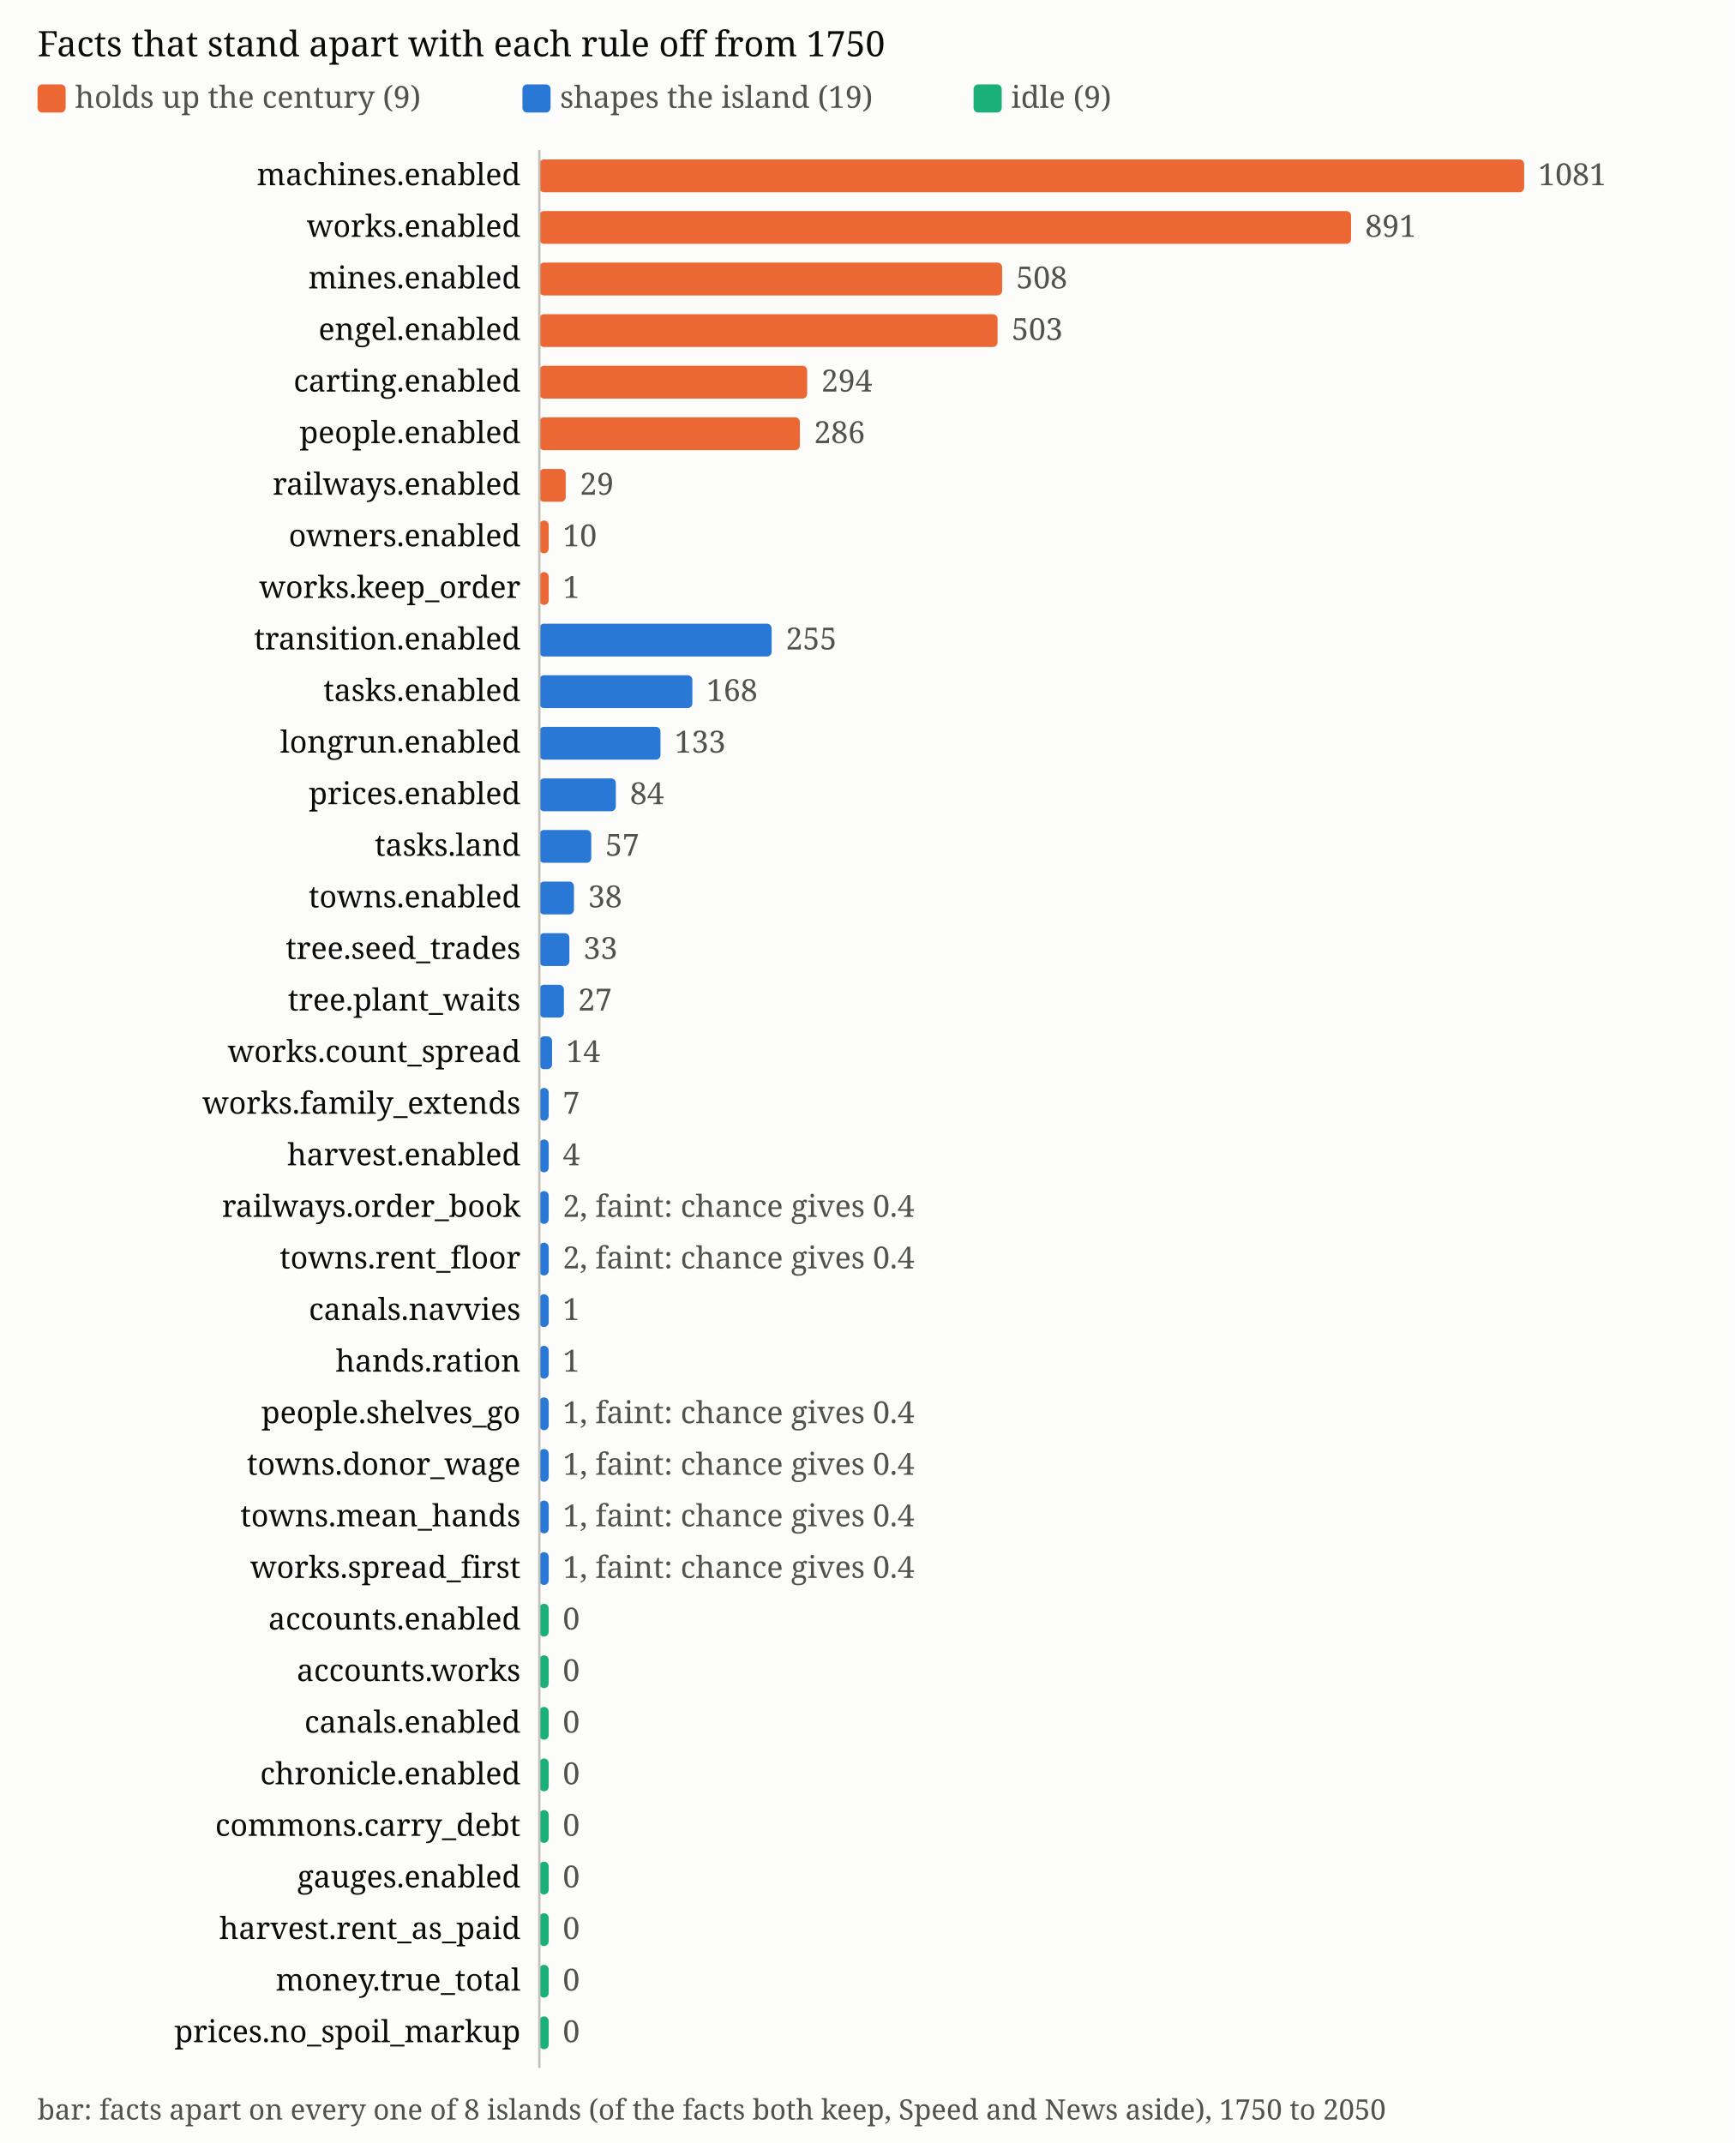
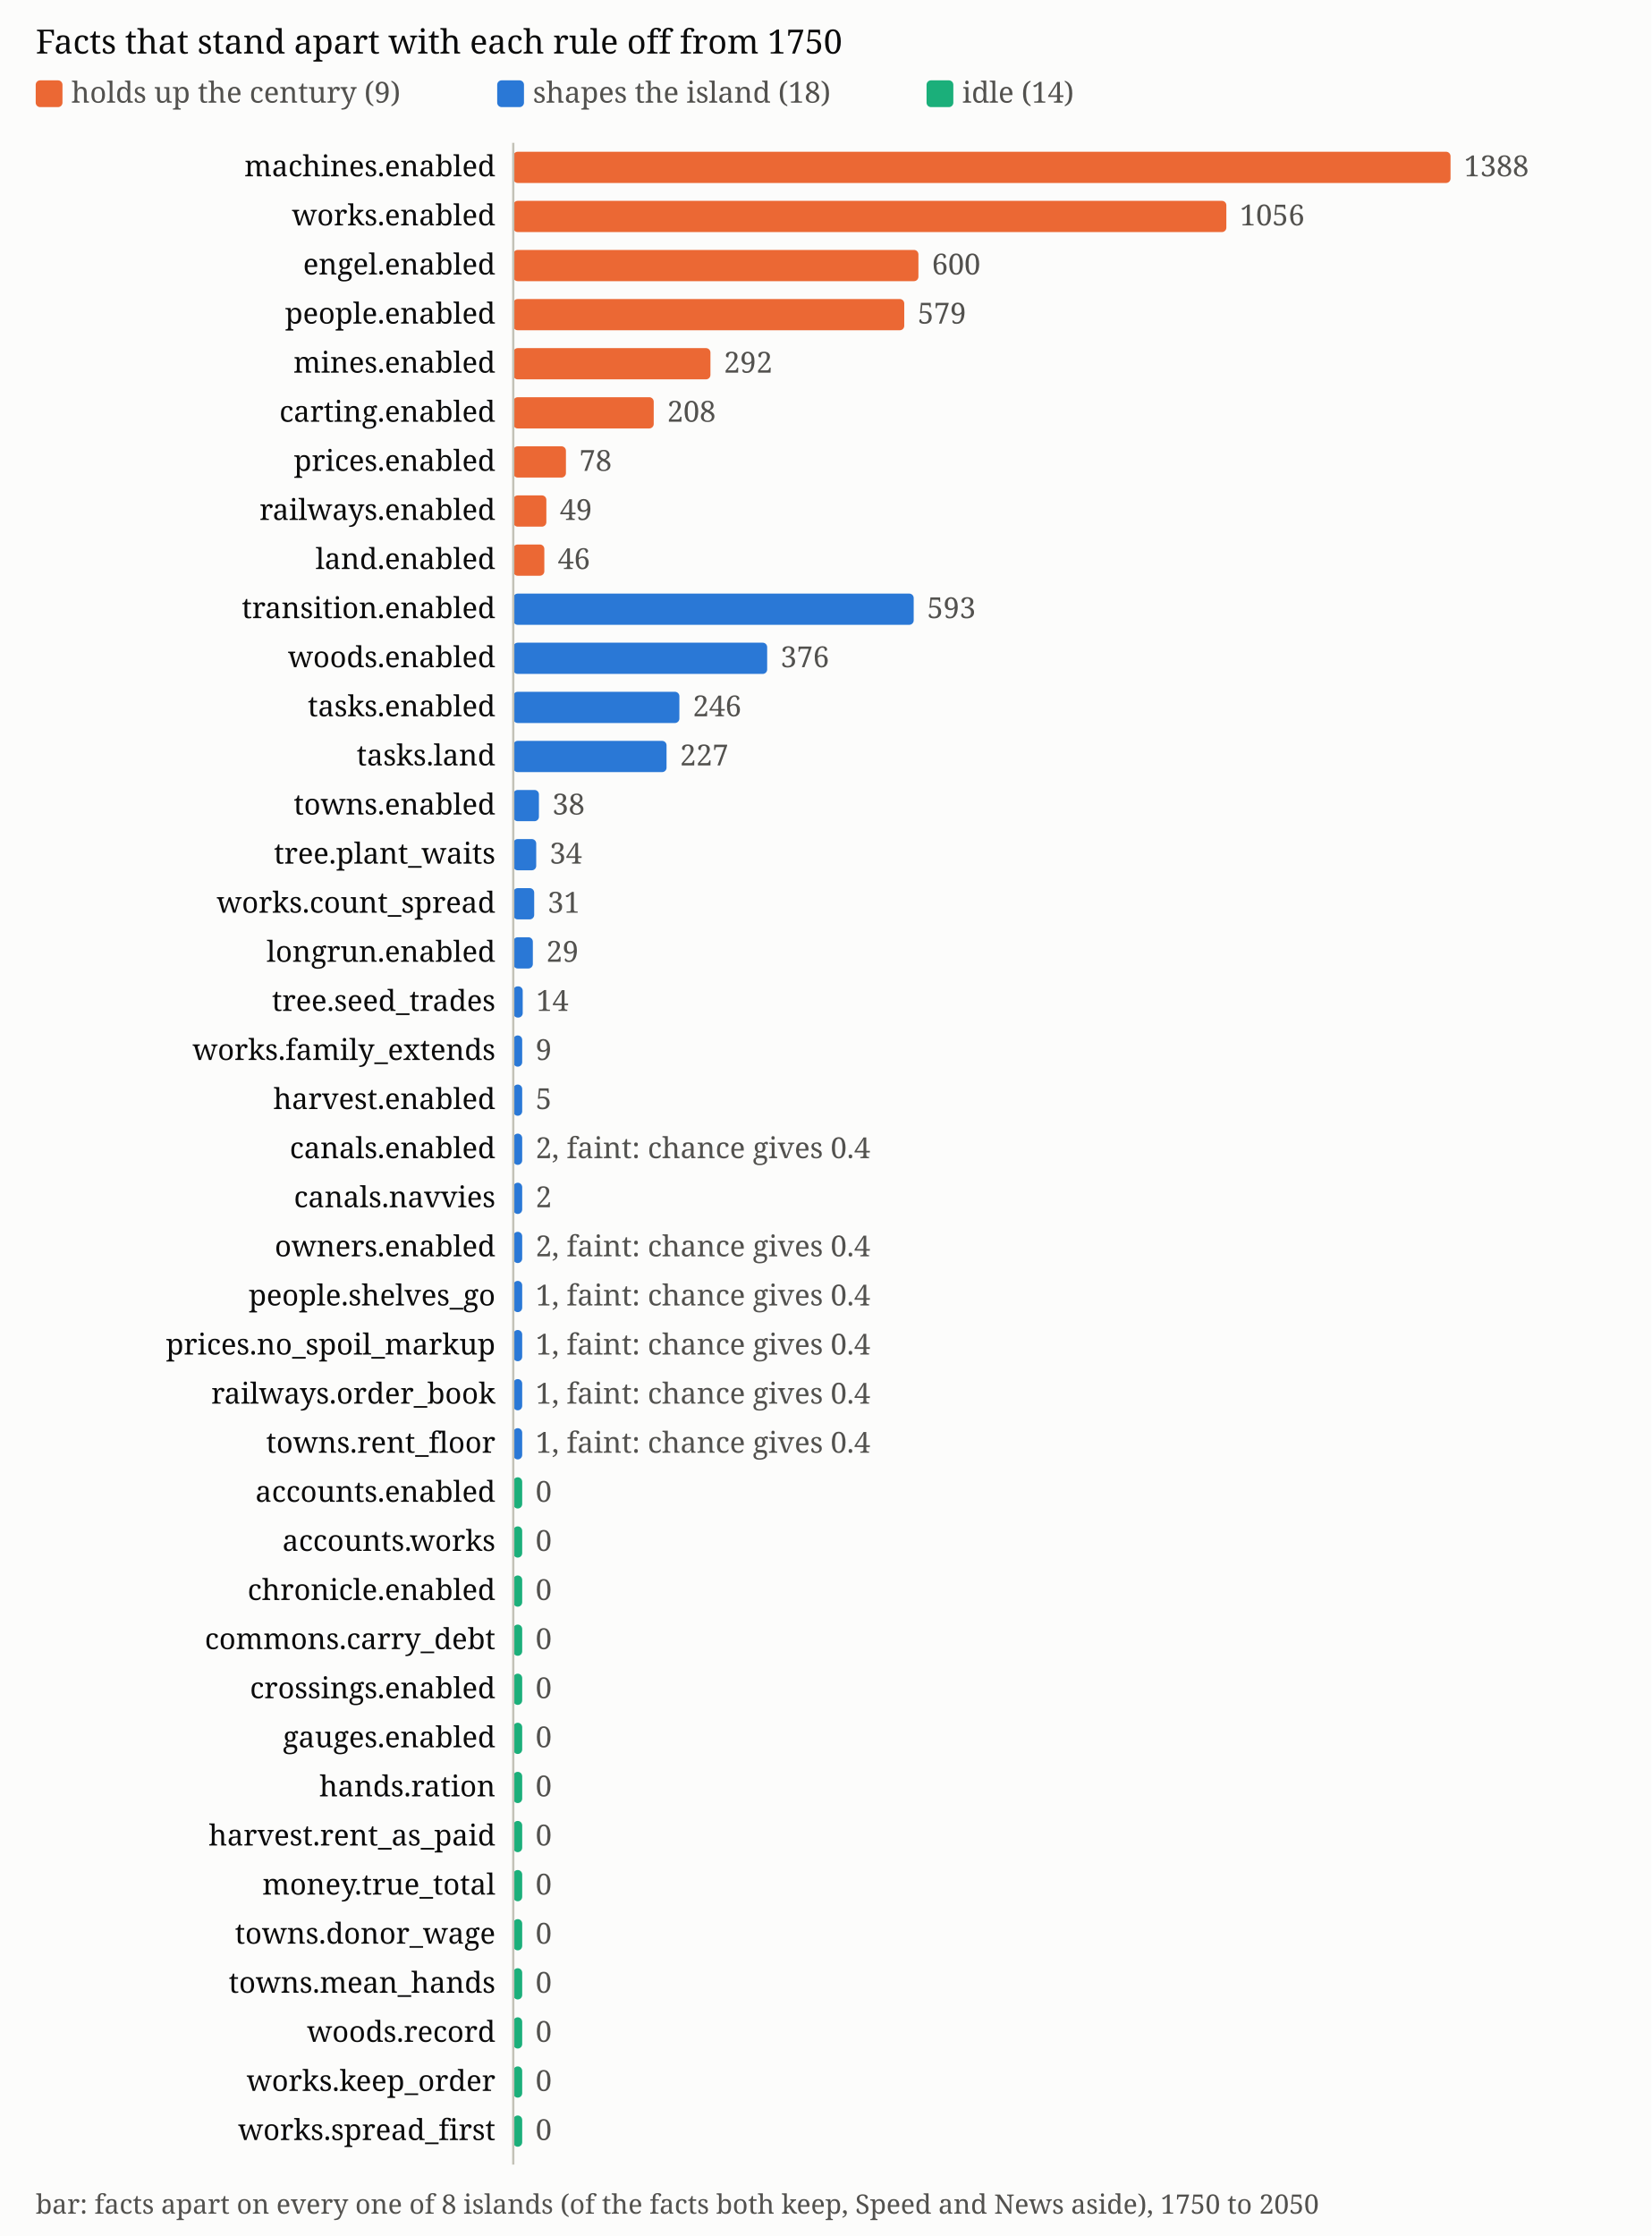
- <svg xmlns="http://www.w3.org/2000/svg" viewBox="0 0 740 914" width="740" height="914" font-family="Georgia, serif" font-size="13">
+ <svg xmlns="http://www.w3.org/2000/svg" viewBox="0 0 740 1002" width="740" height="1002" font-family="Georgia, serif" font-size="13">
  <rect width="100%" height="100%" fill="#fcfcfb" />
  <text x="16" y="24" font-size="15" fill="#0b0b0b">Facts that stand apart with each rule off from 1750</text>
  <rect x="16" y="36" width="12" height="12" rx="2" fill="#eb6834" />
  <text x="32" y="46" fill="#52514e">holds up the century (9)</text>
  <rect x="222.8" y="36" width="12" height="12" rx="2" fill="#2a78d6" />
-   <text x="238.8" y="46" fill="#52514e">shapes the island (19)</text>
+   <text x="238.8" y="46" fill="#52514e">shapes the island (18)</text>
  <rect x="415.2" y="36" width="12" height="12" rx="2" fill="#1baf7a" />
-   <text x="431.2" y="46" fill="#52514e">idle (9)</text>
+   <text x="431.2" y="46" fill="#52514e">idle (14)</text>
  <text x="222" y="79" text-anchor="end" fill="#0b0b0b">machines.enabled</text>
  <rect x="230" y="68" width="420" height="14" rx="2" fill="#eb6834" />
-   <text x="656" y="79" fill="#52514e">1081</text>
+   <text x="656" y="79" fill="#52514e">1388</text>
  <text x="222" y="101" text-anchor="end" fill="#0b0b0b">works.enabled</text>
-   <rect x="230" y="90" width="346.179" height="14" rx="2" fill="#eb6834" />
-   <text x="582.179" y="101" fill="#52514e">891</text>
-   <text x="222" y="123" text-anchor="end" fill="#0b0b0b">mines.enabled</text>
-   <rect x="230" y="112" width="197.373" height="14" rx="2" fill="#eb6834" />
-   <text x="433.373" y="123" fill="#52514e">508</text>
-   <text x="222" y="145" text-anchor="end" fill="#0b0b0b">engel.enabled</text>
-   <rect x="230" y="134" width="195.43" height="14" rx="2" fill="#eb6834" />
-   <text x="431.43" y="145" fill="#52514e">503</text>
-   <text x="222" y="167" text-anchor="end" fill="#0b0b0b">carting.enabled</text>
-   <rect x="230" y="156" width="114.228" height="14" rx="2" fill="#eb6834" />
-   <text x="350.228" y="167" fill="#52514e">294</text>
-   <text x="222" y="189" text-anchor="end" fill="#0b0b0b">people.enabled</text>
-   <rect x="230" y="178" width="111.119" height="14" rx="2" fill="#eb6834" />
-   <text x="347.119" y="189" fill="#52514e">286</text>
-   <text x="222" y="211" text-anchor="end" fill="#0b0b0b">railways.enabled</text>
-   <rect x="230" y="200" width="11.267" height="14" rx="2" fill="#eb6834" />
-   <text x="247.267" y="211" fill="#52514e">29</text>
-   <text x="222" y="233" text-anchor="end" fill="#0b0b0b">owners.enabled</text>
-   <rect x="230" y="222" width="4" height="14" rx="2" fill="#eb6834" />
-   <text x="240" y="233" fill="#52514e">10</text>
-   <text x="222" y="255" text-anchor="end" fill="#0b0b0b">works.keep_order</text>
-   <rect x="230" y="244" width="4" height="14" rx="2" fill="#eb6834" />
-   <text x="240" y="255" fill="#52514e">1</text>
+   <rect x="230" y="90" width="319.539" height="14" rx="2" fill="#eb6834" />
+   <text x="555.539" y="101" fill="#52514e">1056</text>
+   <text x="222" y="123" text-anchor="end" fill="#0b0b0b">engel.enabled</text>
+   <rect x="230" y="112" width="181.556" height="14" rx="2" fill="#eb6834" />
+   <text x="417.556" y="123" fill="#52514e">600</text>
+   <text x="222" y="145" text-anchor="end" fill="#0b0b0b">people.enabled</text>
+   <rect x="230" y="134" width="175.202" height="14" rx="2" fill="#eb6834" />
+   <text x="411.202" y="145" fill="#52514e">579</text>
+   <text x="222" y="167" text-anchor="end" fill="#0b0b0b">mines.enabled</text>
+   <rect x="230" y="156" width="88.357" height="14" rx="2" fill="#eb6834" />
+   <text x="324.357" y="167" fill="#52514e">292</text>
+   <text x="222" y="189" text-anchor="end" fill="#0b0b0b">carting.enabled</text>
+   <rect x="230" y="178" width="62.939" height="14" rx="2" fill="#eb6834" />
+   <text x="298.939" y="189" fill="#52514e">208</text>
+   <text x="222" y="211" text-anchor="end" fill="#0b0b0b">prices.enabled</text>
+   <rect x="230" y="200" width="23.602" height="14" rx="2" fill="#eb6834" />
+   <text x="259.602" y="211" fill="#52514e">78</text>
+   <text x="222" y="233" text-anchor="end" fill="#0b0b0b">railways.enabled</text>
+   <rect x="230" y="222" width="14.827" height="14" rx="2" fill="#eb6834" />
+   <text x="250.827" y="233" fill="#52514e">49</text>
+   <text x="222" y="255" text-anchor="end" fill="#0b0b0b">land.enabled</text>
+   <rect x="230" y="244" width="13.919" height="14" rx="2" fill="#eb6834" />
+   <text x="249.919" y="255" fill="#52514e">46</text>
  <text x="222" y="277" text-anchor="end" fill="#0b0b0b">transition.enabled</text>
-   <rect x="230" y="266" width="99.075" height="14" rx="2" fill="#2a78d6" />
-   <text x="335.075" y="277" fill="#52514e">255</text>
-   <text x="222" y="299" text-anchor="end" fill="#0b0b0b">tasks.enabled</text>
-   <rect x="230" y="288" width="65.273" height="14" rx="2" fill="#2a78d6" />
-   <text x="301.273" y="299" fill="#52514e">168</text>
-   <text x="222" y="321" text-anchor="end" fill="#0b0b0b">longrun.enabled</text>
-   <rect x="230" y="310" width="51.674" height="14" rx="2" fill="#2a78d6" />
-   <text x="287.674" y="321" fill="#52514e">133</text>
-   <text x="222" y="343" text-anchor="end" fill="#0b0b0b">prices.enabled</text>
-   <rect x="230" y="332" width="32.636" height="14" rx="2" fill="#2a78d6" />
-   <text x="268.636" y="343" fill="#52514e">84</text>
-   <text x="222" y="365" text-anchor="end" fill="#0b0b0b">tasks.land</text>
-   <rect x="230" y="354" width="22.146" height="14" rx="2" fill="#2a78d6" />
-   <text x="258.146" y="365" fill="#52514e">57</text>
-   <text x="222" y="387" text-anchor="end" fill="#0b0b0b">towns.enabled</text>
-   <rect x="230" y="376" width="14.764" height="14" rx="2" fill="#2a78d6" />
-   <text x="250.764" y="387" fill="#52514e">38</text>
-   <text x="222" y="409" text-anchor="end" fill="#0b0b0b">tree.seed_trades</text>
-   <rect x="230" y="398" width="12.821" height="14" rx="2" fill="#2a78d6" />
-   <text x="248.821" y="409" fill="#52514e">33</text>
-   <text x="222" y="431" text-anchor="end" fill="#0b0b0b">tree.plant_waits</text>
-   <rect x="230" y="420" width="10.49" height="14" rx="2" fill="#2a78d6" />
-   <text x="246.49" y="431" fill="#52514e">27</text>
-   <text x="222" y="453" text-anchor="end" fill="#0b0b0b">works.count_spread</text>
-   <rect x="230" y="442" width="5.439" height="14" rx="2" fill="#2a78d6" />
-   <text x="241.439" y="453" fill="#52514e">14</text>
+   <rect x="230" y="266" width="179.438" height="14" rx="2" fill="#2a78d6" />
+   <text x="415.438" y="277" fill="#52514e">593</text>
+   <text x="222" y="299" text-anchor="end" fill="#0b0b0b">woods.enabled</text>
+   <rect x="230" y="288" width="113.775" height="14" rx="2" fill="#2a78d6" />
+   <text x="349.775" y="299" fill="#52514e">376</text>
+   <text x="222" y="321" text-anchor="end" fill="#0b0b0b">tasks.enabled</text>
+   <rect x="230" y="310" width="74.438" height="14" rx="2" fill="#2a78d6" />
+   <text x="310.438" y="321" fill="#52514e">246</text>
+   <text x="222" y="343" text-anchor="end" fill="#0b0b0b">tasks.land</text>
+   <rect x="230" y="332" width="68.689" height="14" rx="2" fill="#2a78d6" />
+   <text x="304.689" y="343" fill="#52514e">227</text>
+   <text x="222" y="365" text-anchor="end" fill="#0b0b0b">towns.enabled</text>
+   <rect x="230" y="354" width="11.499" height="14" rx="2" fill="#2a78d6" />
+   <text x="247.499" y="365" fill="#52514e">38</text>
+   <text x="222" y="387" text-anchor="end" fill="#0b0b0b">tree.plant_waits</text>
+   <rect x="230" y="376" width="10.288" height="14" rx="2" fill="#2a78d6" />
+   <text x="246.288" y="387" fill="#52514e">34</text>
+   <text x="222" y="409" text-anchor="end" fill="#0b0b0b">works.count_spread</text>
+   <rect x="230" y="398" width="9.38" height="14" rx="2" fill="#2a78d6" />
+   <text x="245.38" y="409" fill="#52514e">31</text>
+   <text x="222" y="431" text-anchor="end" fill="#0b0b0b">longrun.enabled</text>
+   <rect x="230" y="420" width="8.775" height="14" rx="2" fill="#2a78d6" />
+   <text x="244.775" y="431" fill="#52514e">29</text>
+   <text x="222" y="453" text-anchor="end" fill="#0b0b0b">tree.seed_trades</text>
+   <rect x="230" y="442" width="4.236" height="14" rx="2" fill="#2a78d6" />
+   <text x="240.236" y="453" fill="#52514e">14</text>
  <text x="222" y="475" text-anchor="end" fill="#0b0b0b">works.family_extends</text>
  <rect x="230" y="464" width="4" height="14" rx="2" fill="#2a78d6" />
-   <text x="240" y="475" fill="#52514e">7</text>
+   <text x="240" y="475" fill="#52514e">9</text>
  <text x="222" y="497" text-anchor="end" fill="#0b0b0b">harvest.enabled</text>
  <rect x="230" y="486" width="4" height="14" rx="2" fill="#2a78d6" />
-   <text x="240" y="497" fill="#52514e">4</text>
-   <text x="222" y="519" text-anchor="end" fill="#0b0b0b">railways.order_book</text>
+   <text x="240" y="497" fill="#52514e">5</text>
+   <text x="222" y="519" text-anchor="end" fill="#0b0b0b">canals.enabled</text>
  <rect x="230" y="508" width="4" height="14" rx="2" fill="#2a78d6" />
  <text x="240" y="519" fill="#52514e">2, faint: chance gives 0.4</text>
-   <text x="222" y="541" text-anchor="end" fill="#0b0b0b">towns.rent_floor</text>
+   <text x="222" y="541" text-anchor="end" fill="#0b0b0b">canals.navvies</text>
  <rect x="230" y="530" width="4" height="14" rx="2" fill="#2a78d6" />
-   <text x="240" y="541" fill="#52514e">2, faint: chance gives 0.4</text>
-   <text x="222" y="563" text-anchor="end" fill="#0b0b0b">canals.navvies</text>
+   <text x="240" y="541" fill="#52514e">2</text>
+   <text x="222" y="563" text-anchor="end" fill="#0b0b0b">owners.enabled</text>
  <rect x="230" y="552" width="4" height="14" rx="2" fill="#2a78d6" />
-   <text x="240" y="563" fill="#52514e">1</text>
-   <text x="222" y="585" text-anchor="end" fill="#0b0b0b">hands.ration</text>
+   <text x="240" y="563" fill="#52514e">2, faint: chance gives 0.4</text>
+   <text x="222" y="585" text-anchor="end" fill="#0b0b0b">people.shelves_go</text>
  <rect x="230" y="574" width="4" height="14" rx="2" fill="#2a78d6" />
-   <text x="240" y="585" fill="#52514e">1</text>
-   <text x="222" y="607" text-anchor="end" fill="#0b0b0b">people.shelves_go</text>
+   <text x="240" y="585" fill="#52514e">1, faint: chance gives 0.4</text>
+   <text x="222" y="607" text-anchor="end" fill="#0b0b0b">prices.no_spoil_markup</text>
  <rect x="230" y="596" width="4" height="14" rx="2" fill="#2a78d6" />
  <text x="240" y="607" fill="#52514e">1, faint: chance gives 0.4</text>
-   <text x="222" y="629" text-anchor="end" fill="#0b0b0b">towns.donor_wage</text>
+   <text x="222" y="629" text-anchor="end" fill="#0b0b0b">railways.order_book</text>
  <rect x="230" y="618" width="4" height="14" rx="2" fill="#2a78d6" />
  <text x="240" y="629" fill="#52514e">1, faint: chance gives 0.4</text>
-   <text x="222" y="651" text-anchor="end" fill="#0b0b0b">towns.mean_hands</text>
+   <text x="222" y="651" text-anchor="end" fill="#0b0b0b">towns.rent_floor</text>
  <rect x="230" y="640" width="4" height="14" rx="2" fill="#2a78d6" />
  <text x="240" y="651" fill="#52514e">1, faint: chance gives 0.4</text>
-   <text x="222" y="673" text-anchor="end" fill="#0b0b0b">works.spread_first</text>
-   <rect x="230" y="662" width="4" height="14" rx="2" fill="#2a78d6" />
-   <text x="240" y="673" fill="#52514e">1, faint: chance gives 0.4</text>
-   <text x="222" y="695" text-anchor="end" fill="#0b0b0b">accounts.enabled</text>
+   <text x="222" y="673" text-anchor="end" fill="#0b0b0b">accounts.enabled</text>
+   <rect x="230" y="662" width="4" height="14" rx="2" fill="#1baf7a" />
+   <text x="240" y="673" fill="#52514e">0</text>
+   <text x="222" y="695" text-anchor="end" fill="#0b0b0b">accounts.works</text>
  <rect x="230" y="684" width="4" height="14" rx="2" fill="#1baf7a" />
  <text x="240" y="695" fill="#52514e">0</text>
-   <text x="222" y="717" text-anchor="end" fill="#0b0b0b">accounts.works</text>
+   <text x="222" y="717" text-anchor="end" fill="#0b0b0b">chronicle.enabled</text>
  <rect x="230" y="706" width="4" height="14" rx="2" fill="#1baf7a" />
  <text x="240" y="717" fill="#52514e">0</text>
-   <text x="222" y="739" text-anchor="end" fill="#0b0b0b">canals.enabled</text>
+   <text x="222" y="739" text-anchor="end" fill="#0b0b0b">commons.carry_debt</text>
  <rect x="230" y="728" width="4" height="14" rx="2" fill="#1baf7a" />
  <text x="240" y="739" fill="#52514e">0</text>
-   <text x="222" y="761" text-anchor="end" fill="#0b0b0b">chronicle.enabled</text>
+   <text x="222" y="761" text-anchor="end" fill="#0b0b0b">crossings.enabled</text>
  <rect x="230" y="750" width="4" height="14" rx="2" fill="#1baf7a" />
  <text x="240" y="761" fill="#52514e">0</text>
-   <text x="222" y="783" text-anchor="end" fill="#0b0b0b">commons.carry_debt</text>
+   <text x="222" y="783" text-anchor="end" fill="#0b0b0b">gauges.enabled</text>
  <rect x="230" y="772" width="4" height="14" rx="2" fill="#1baf7a" />
  <text x="240" y="783" fill="#52514e">0</text>
-   <text x="222" y="805" text-anchor="end" fill="#0b0b0b">gauges.enabled</text>
+   <text x="222" y="805" text-anchor="end" fill="#0b0b0b">hands.ration</text>
  <rect x="230" y="794" width="4" height="14" rx="2" fill="#1baf7a" />
  <text x="240" y="805" fill="#52514e">0</text>
  <text x="222" y="827" text-anchor="end" fill="#0b0b0b">harvest.rent_as_paid</text>
  <rect x="230" y="816" width="4" height="14" rx="2" fill="#1baf7a" />
  <text x="240" y="827" fill="#52514e">0</text>
  <text x="222" y="849" text-anchor="end" fill="#0b0b0b">money.true_total</text>
  <rect x="230" y="838" width="4" height="14" rx="2" fill="#1baf7a" />
  <text x="240" y="849" fill="#52514e">0</text>
-   <text x="222" y="871" text-anchor="end" fill="#0b0b0b">prices.no_spoil_markup</text>
+   <text x="222" y="871" text-anchor="end" fill="#0b0b0b">towns.donor_wage</text>
  <rect x="230" y="860" width="4" height="14" rx="2" fill="#1baf7a" />
  <text x="240" y="871" fill="#52514e">0</text>
-   <line x1="230" y1="64" x2="230" y2="882" stroke="#c3c2b7" />
-   <text x="16" y="904" fill="#52514e" font-size="12">bar: facts apart on every one of 8 islands (of the facts both keep, Speed and News aside), 1750 to 2050</text>
+   <text x="222" y="893" text-anchor="end" fill="#0b0b0b">towns.mean_hands</text>
+   <rect x="230" y="882" width="4" height="14" rx="2" fill="#1baf7a" />
+   <text x="240" y="893" fill="#52514e">0</text>
+   <text x="222" y="915" text-anchor="end" fill="#0b0b0b">woods.record</text>
+   <rect x="230" y="904" width="4" height="14" rx="2" fill="#1baf7a" />
+   <text x="240" y="915" fill="#52514e">0</text>
+   <text x="222" y="937" text-anchor="end" fill="#0b0b0b">works.keep_order</text>
+   <rect x="230" y="926" width="4" height="14" rx="2" fill="#1baf7a" />
+   <text x="240" y="937" fill="#52514e">0</text>
+   <text x="222" y="959" text-anchor="end" fill="#0b0b0b">works.spread_first</text>
+   <rect x="230" y="948" width="4" height="14" rx="2" fill="#1baf7a" />
+   <text x="240" y="959" fill="#52514e">0</text>
+   <line x1="230" y1="64" x2="230" y2="970" stroke="#c3c2b7" />
+   <text x="16" y="992" fill="#52514e" font-size="12">bar: facts apart on every one of 8 islands (of the facts both keep, Speed and News aside), 1750 to 2050</text>
</svg>
